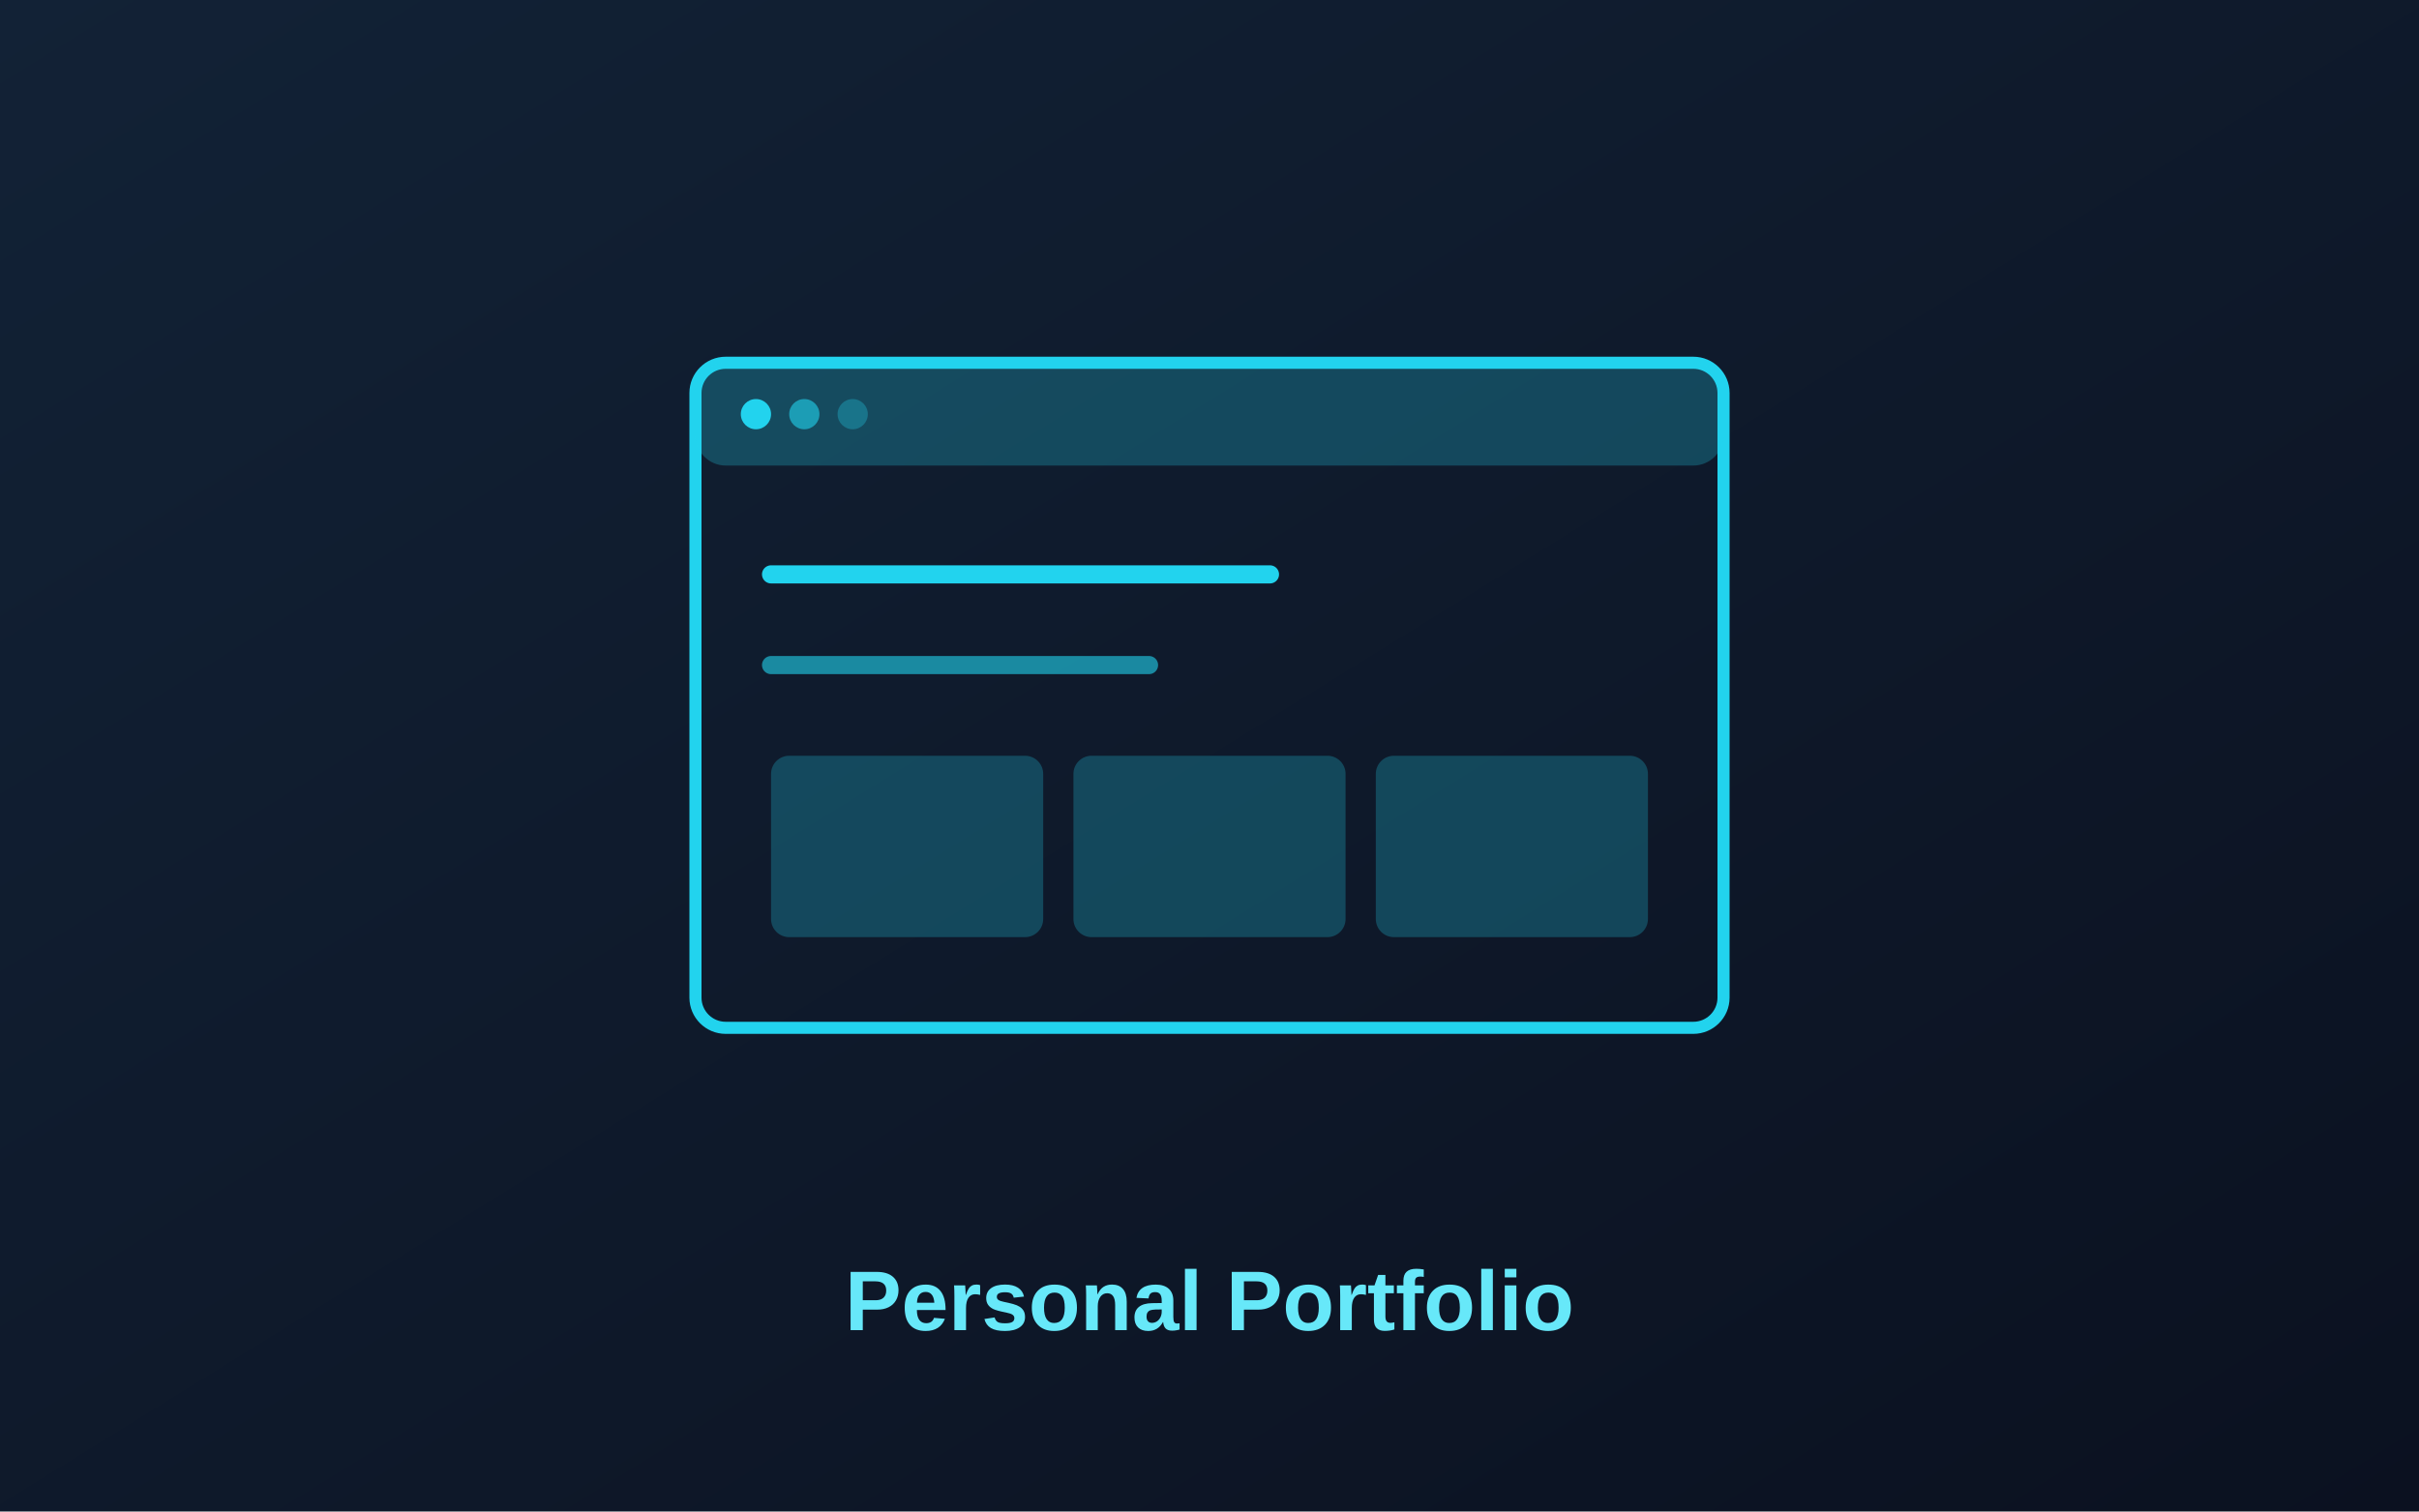
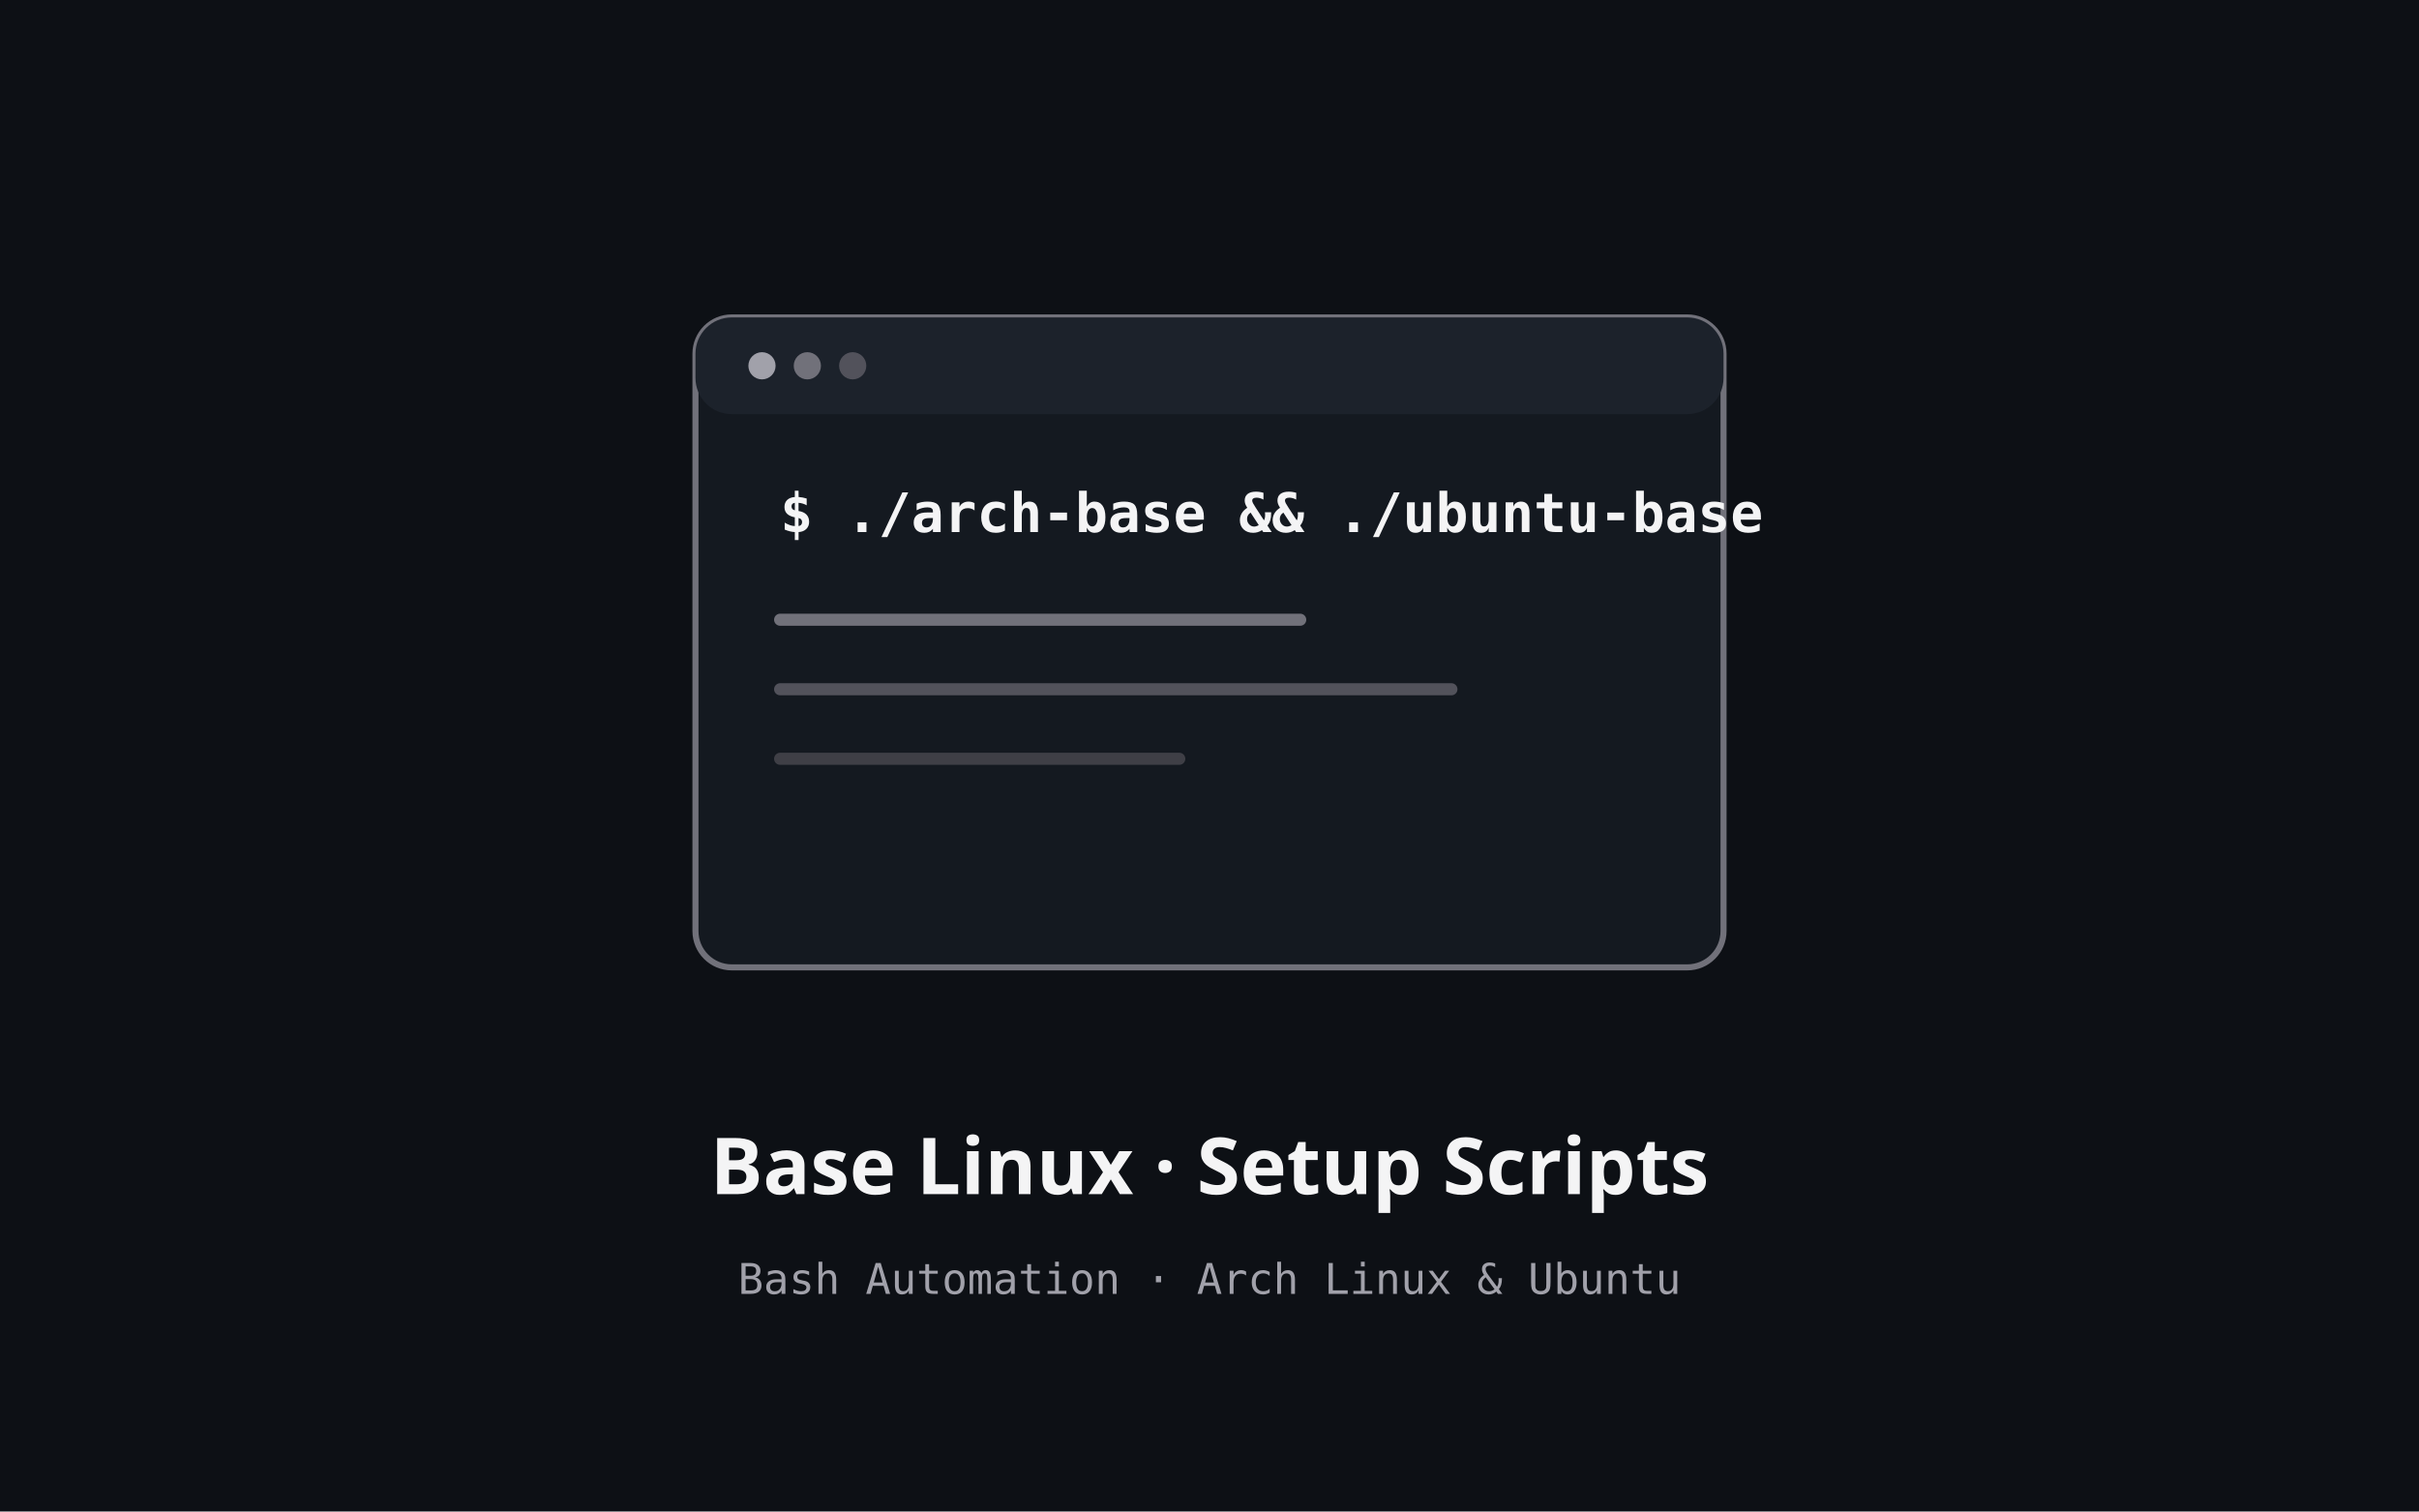
<svg xmlns="http://www.w3.org/2000/svg" viewBox="0 0 800 500">
-   <defs>
-     <linearGradient id="g4" x1="0" y1="0" x2="1" y2="1">
-       <stop offset="0%" stop-color="#122236" />
-       <stop offset="100%" stop-color="#0b1120" />
-     </linearGradient>
-   </defs>
-   <rect width="800" height="500" fill="url(#g4)" />
-   <rect x="230" y="120" width="340" height="220" rx="10" fill="none" stroke="#22d3ee" stroke-width="4" />
-   <rect x="230" y="120" width="340" height="34" rx="10" fill="#22d3ee" opacity="0.25" />
-   <circle cx="250" cy="137" r="5" fill="#22d3ee" />
-   <circle cx="266" cy="137" r="5" fill="#22d3ee" opacity="0.6" />
-   <circle cx="282" cy="137" r="5" fill="#22d3ee" opacity="0.3" />
-   <line x1="255" y1="190" x2="420" y2="190" stroke="#22d3ee" stroke-width="6" stroke-linecap="round" />
-   <line x1="255" y1="220" x2="380" y2="220" stroke="#22d3ee" stroke-width="6" stroke-linecap="round" opacity="0.6" />
-   <rect x="255" y="250" width="90" height="60" rx="6" fill="#22d3ee" opacity="0.25" />
-   <rect x="355" y="250" width="90" height="60" rx="6" fill="#22d3ee" opacity="0.25" />
-   <rect x="455" y="250" width="90" height="60" rx="6" fill="#22d3ee" opacity="0.25" />
-   <text x="400" y="440" text-anchor="middle" fill="#67e8f9" font-family="Arial, sans-serif" font-size="28" font-weight="bold">Personal Portfolio</text>
+   <rect width="800" height="500" fill="#0d1015" />
+   <rect x="230" y="105" width="340" height="215" rx="12" fill="#141920" stroke="#71717a" stroke-width="2" />
+   <rect x="230" y="105" width="340" height="32" rx="12" fill="#1c222b" />
+   <circle cx="252" cy="121" r="4.5" fill="#a1a1aa" />
+   <circle cx="267" cy="121" r="4.5" fill="#71717a" />
+   <circle cx="282" cy="121" r="4.5" fill="#52525b" />
+   <text x="258" y="176" fill="#f4f4f5" font-family="monospace" font-size="18" font-weight="bold">$ ./arch-base &amp;&amp; ./ubuntu-base</text>
+   <line x1="258" y1="205" x2="430" y2="205" stroke="#71717a" stroke-width="4" stroke-linecap="round" />
+   <line x1="258" y1="228" x2="480" y2="228" stroke="#52525b" stroke-width="4" stroke-linecap="round" />
+   <line x1="258" y1="251" x2="390" y2="251" stroke="#3f3f46" stroke-width="4" stroke-linecap="round" />
+   <text x="400" y="395" text-anchor="middle" fill="#f4f4f5" font-family="system-ui, sans-serif" font-size="26" font-weight="bold">Base Linux · Setup Scripts</text>
+   <text x="400" y="428" text-anchor="middle" fill="#a1a1aa" font-family="monospace" font-size="14">Bash Automation · Arch Linux &amp; Ubuntu</text>
</svg>
